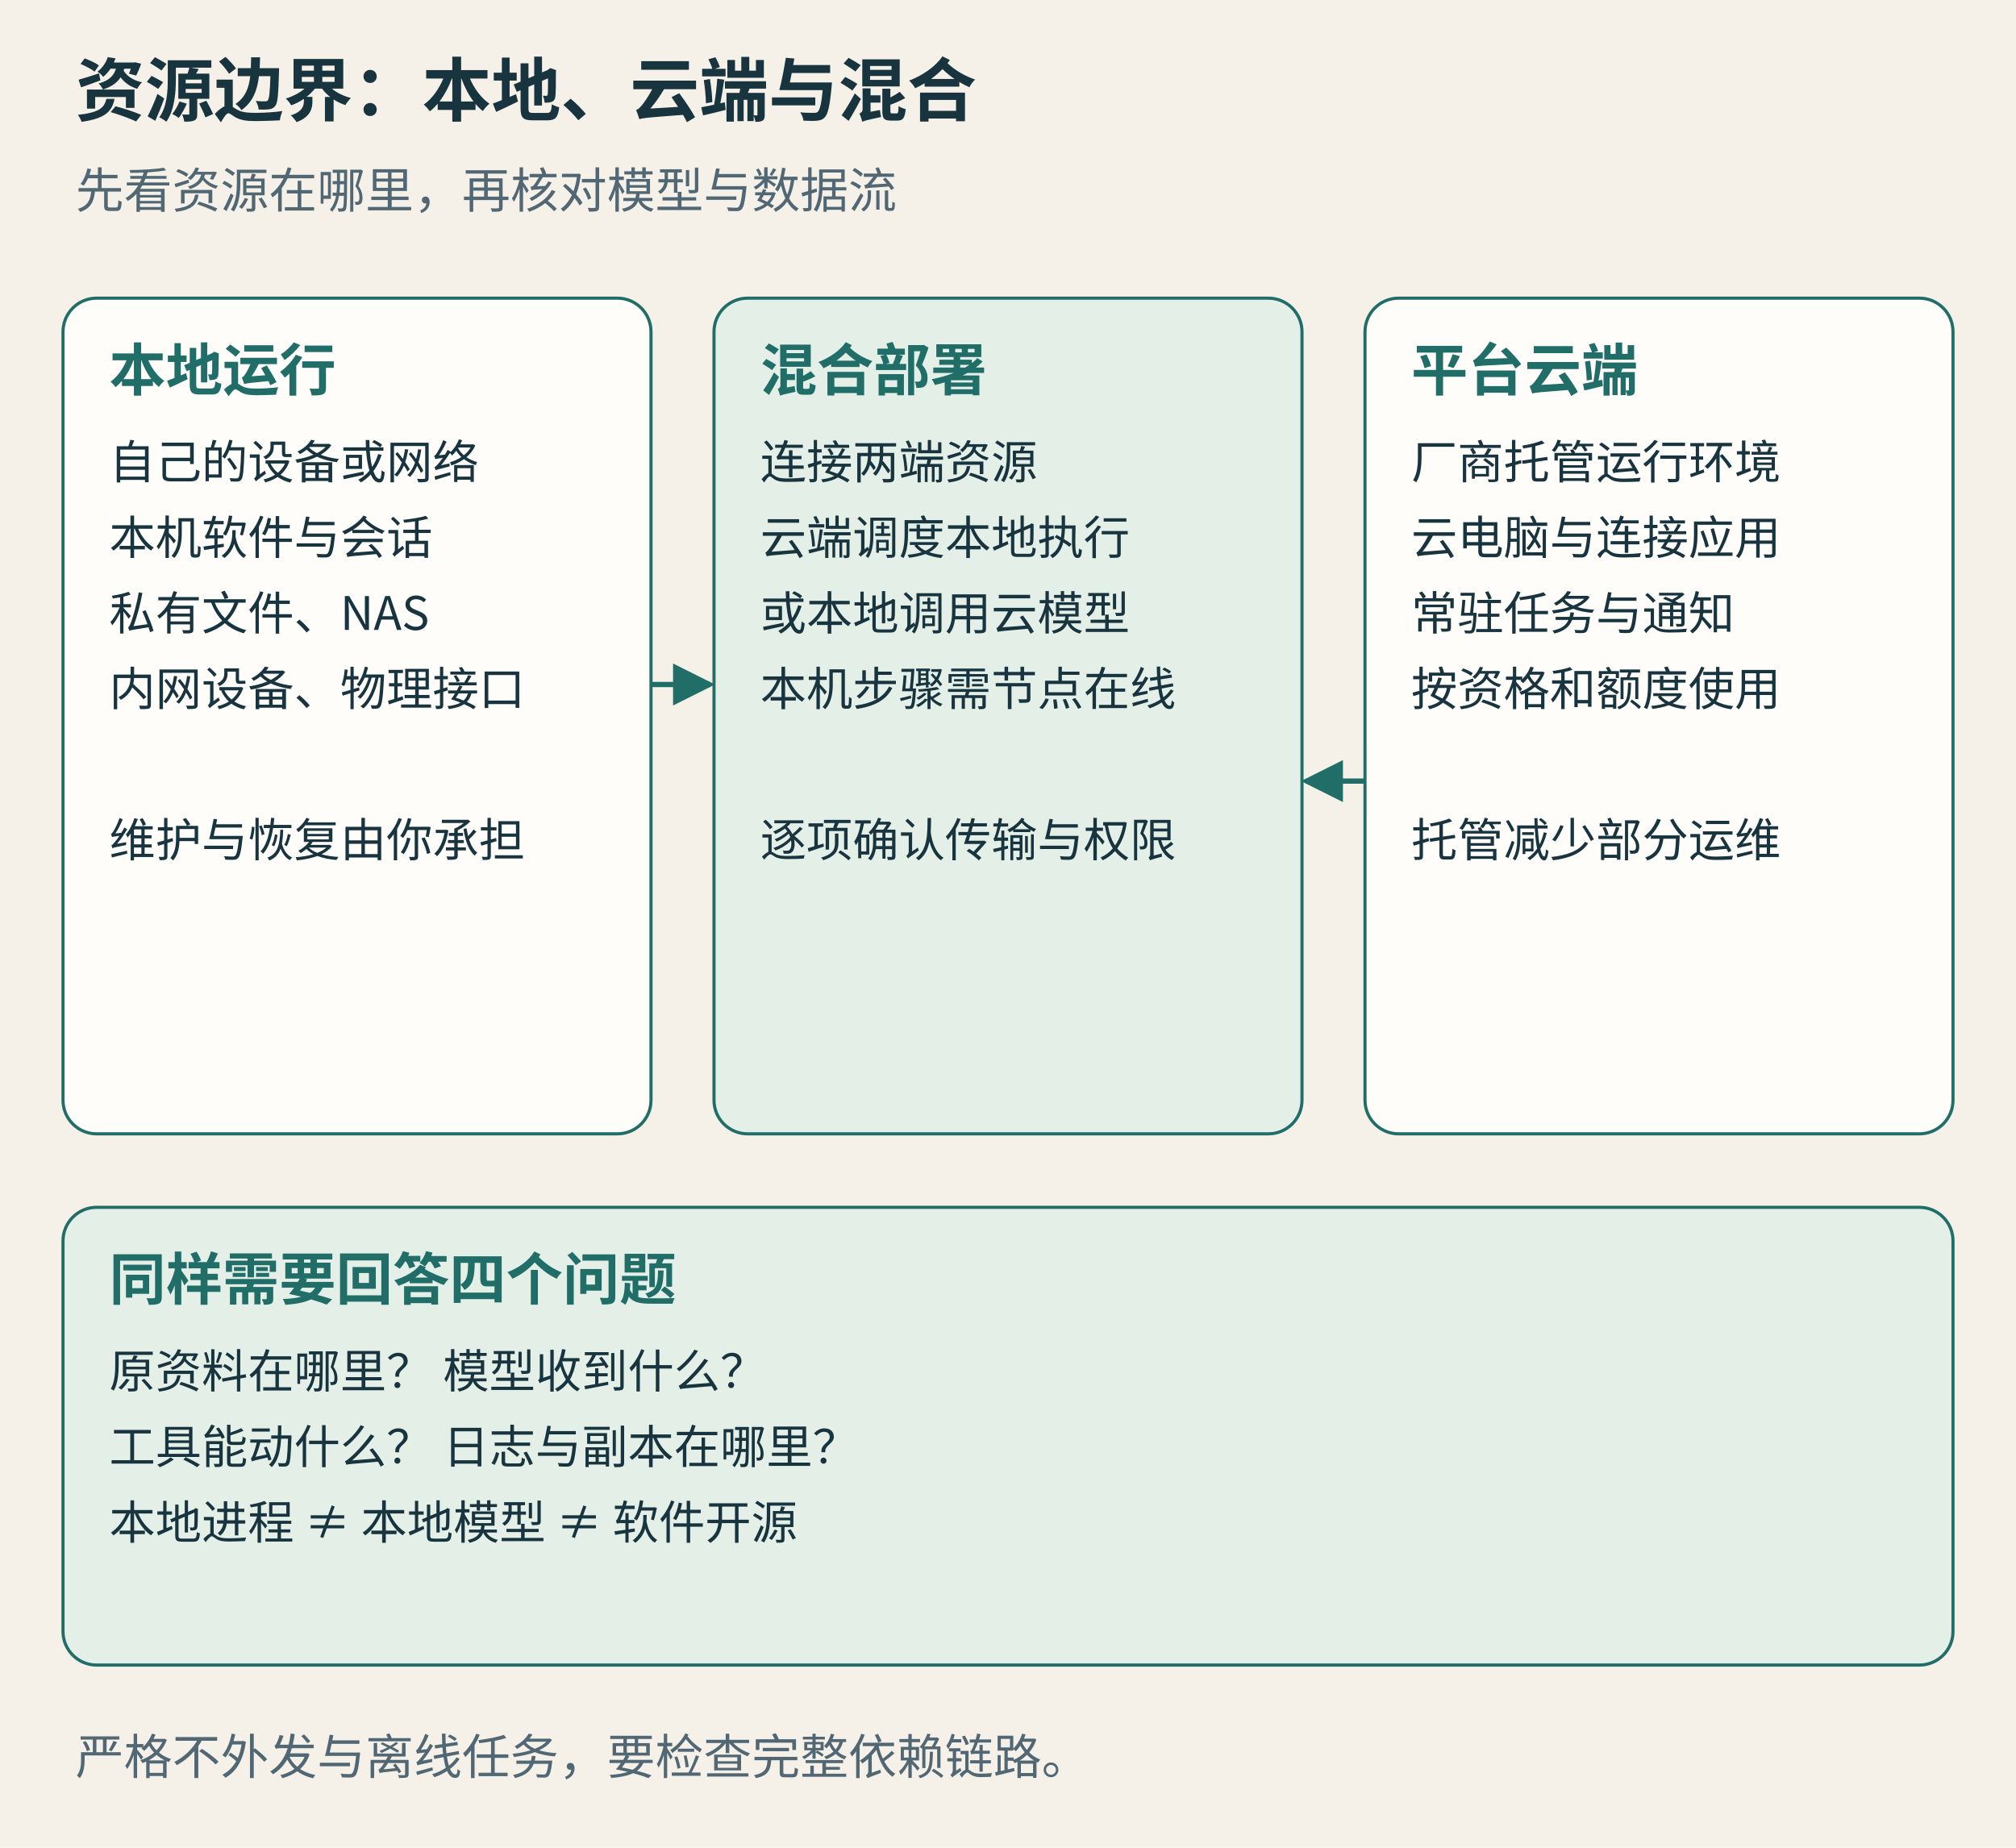
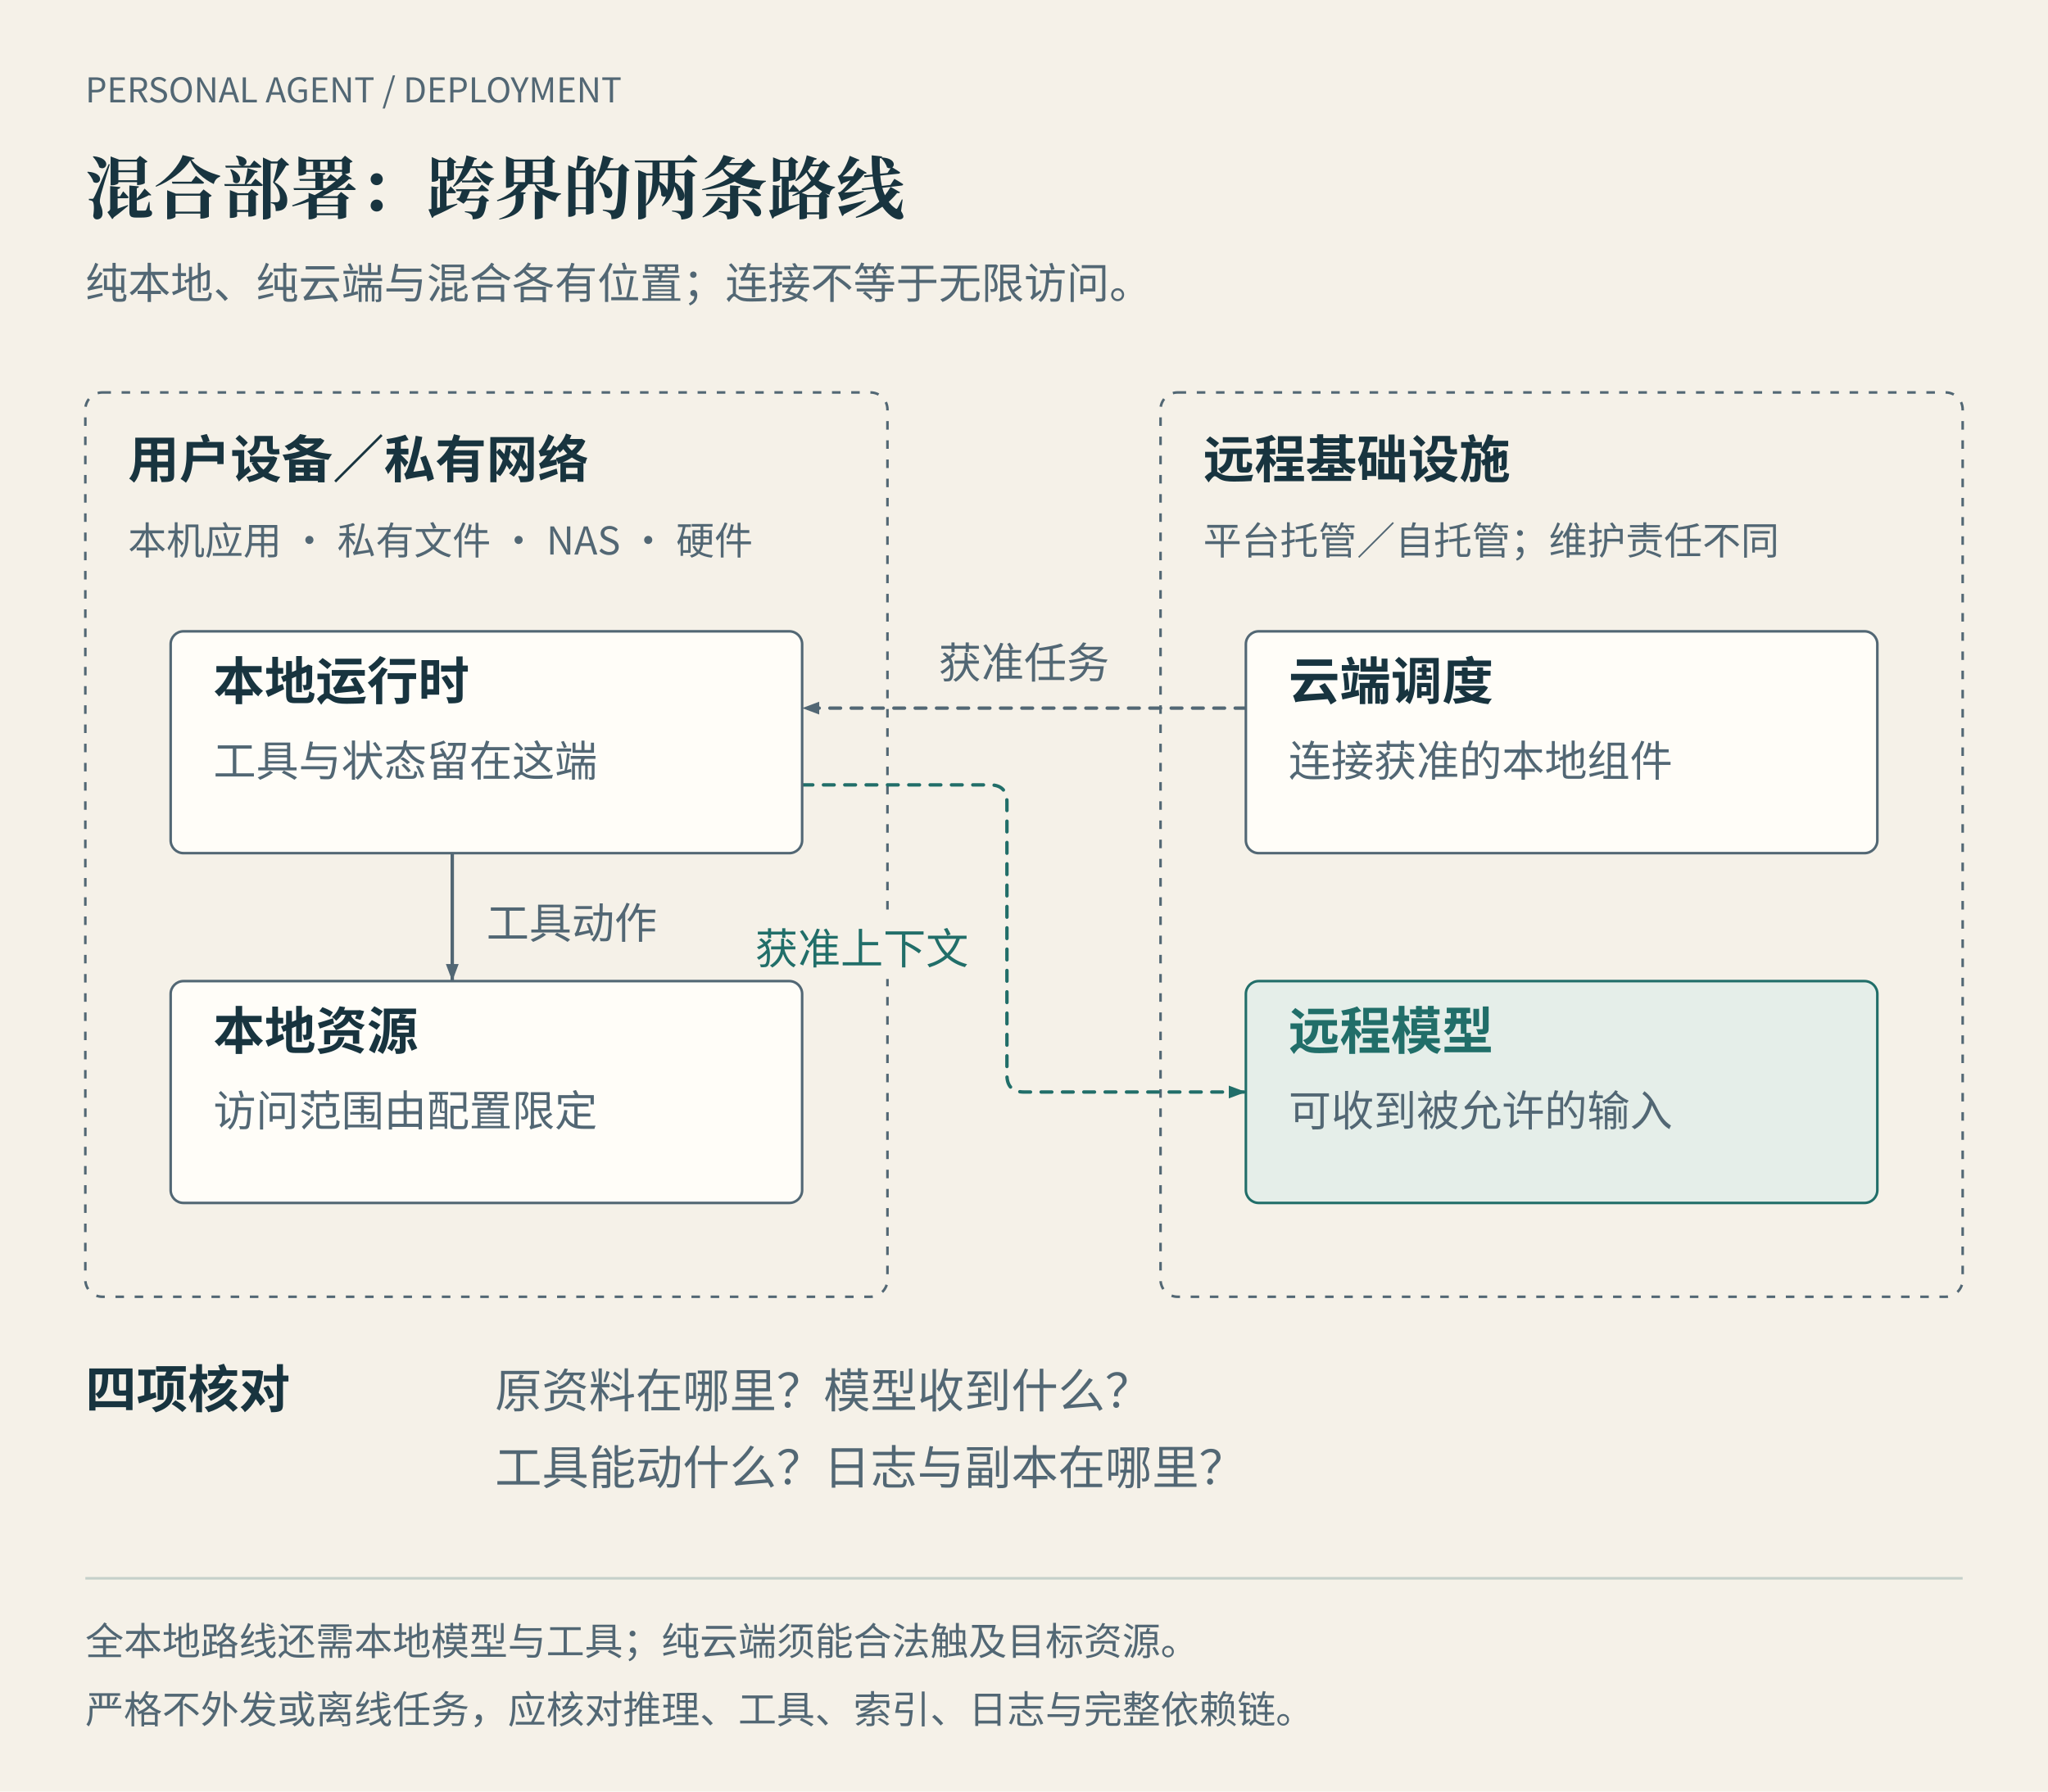
- <svg xmlns="http://www.w3.org/2000/svg" width="960" height="880" viewBox="0 0 960 880" role="img" aria-labelledby="title desc">
+ <svg xmlns="http://www.w3.org/2000/svg" width="960" height="840" viewBox="0 0 960 840" role="img" aria-labelledby="05-resource-boundaries-title 05-resource-boundaries-desc" id="d-05-resource-boundaries-root">
  <defs>
-     <marker id="arrow" markerWidth="8" markerHeight="8" refX="7" refY="4" orient="auto">
-       <path d="M0,0 L8,4 L0,8" fill="#216E69" />
+     <style>#d-05-resource-boundaries-root { color: #18343f; font-family: Noto Sans CJK SC, PingFang SC, Microsoft YaHei, sans-serif; }
+       #d-05-resource-boundaries-root .diagram-container { width:100%;overflow-x:auto }
+       #d-05-resource-boundaries-root .diagram-container { overflow:visible }</style>
+     <marker id="d-05-resource-boundaries-05-resource-boundaries-neutral" markerWidth="8" markerHeight="6" refX="8" refY="3" orient="auto" markerUnits="userSpaceOnUse">
+       <path d="M0 0 L8 3 L0 6 Z" fill="#526774" />
+     </marker>
+     <marker id="d-05-resource-boundaries-05-resource-boundaries-accent" markerWidth="8" markerHeight="6" refX="8" refY="3" orient="auto" markerUnits="userSpaceOnUse">
+       <path d="M0 0 L8 3 L0 6 Z" fill="#216e69" />
    </marker>
  </defs>
-   <rect width="960" height="880" fill="#F5F1E8" />
-   <g font-family="Noto Sans CJK SC, sans-serif" fill="#18343F">
-     <text x="36" y="55" font-size="33" font-weight="700" fill="#18343F">资源边界：本地、云端与混合</text>
-     <text x="36" y="99" font-size="23" font-weight="400" fill="#526774">先看资源在哪里，再核对模型与数据流</text>
-     <rect x="30" y="142" width="280" height="398" rx="16" fill="#FFFDFA" stroke="#216E69" stroke-width="1.5" />
-     <text x="52" y="186" font-size="27" font-weight="700" fill="#216E69">本地运行</text>
-     <text x="52" y="228" font-size="22" font-weight="400" fill="#18343F">自己的设备或网络</text>
-     <text x="52" y="264" font-size="22" font-weight="400" fill="#18343F">本机软件与会话</text>
-     <text x="52" y="300" font-size="22" font-weight="400" fill="#18343F">私有文件、NAS</text>
-     <text x="52" y="336" font-size="22" font-weight="400" fill="#18343F">内网设备、物理接口</text>
-     <text x="52" y="372" font-size="22" font-weight="400" fill="#18343F" />
-     <text x="52" y="408" font-size="22" font-weight="400" fill="#18343F">维护与恢复由你承担</text>
-     <rect x="340" y="142" width="280" height="398" rx="16" fill="#E4EFE7" stroke="#216E69" stroke-width="1.5" />
-     <text x="362" y="186" font-size="27" font-weight="700" fill="#216E69">混合部署</text>
-     <text x="362" y="228" font-size="22" font-weight="400" fill="#18343F">连接两端资源</text>
-     <text x="362" y="264" font-size="22" font-weight="400" fill="#18343F">云端调度本地执行</text>
-     <text x="362" y="300" font-size="22" font-weight="400" fill="#18343F">或本地调用云模型</text>
-     <text x="362" y="336" font-size="22" font-weight="400" fill="#18343F">本机步骤需节点在线</text>
-     <text x="362" y="372" font-size="22" font-weight="400" fill="#18343F" />
-     <text x="362" y="408" font-size="22" font-weight="400" fill="#18343F">逐项确认传输与权限</text>
-     <rect x="650" y="142" width="280" height="398" rx="16" fill="#FFFDFA" stroke="#216E69" stroke-width="1.5" />
-     <text x="672" y="186" font-size="27" font-weight="700" fill="#216E69">平台云端</text>
-     <text x="672" y="228" font-size="22" font-weight="400" fill="#18343F">厂商托管运行环境</text>
-     <text x="672" y="264" font-size="22" font-weight="400" fill="#18343F">云电脑与连接应用</text>
-     <text x="672" y="300" font-size="22" font-weight="400" fill="#18343F">常驻任务与通知</text>
-     <text x="672" y="336" font-size="22" font-weight="400" fill="#18343F">按资格和额度使用</text>
-     <text x="672" y="372" font-size="22" font-weight="400" fill="#18343F" />
-     <text x="672" y="408" font-size="22" font-weight="400" fill="#18343F">托管减少部分运维</text>
-     <path d="M310 326 L338 326" fill="none" stroke="#216E69" stroke-width="2.5" marker-end="url(#arrow)" />
-     <path d="M650 372 L622 372" fill="none" stroke="#216E69" stroke-width="2.5" marker-end="url(#arrow)" />
-     <rect x="30" y="575" width="900" height="218" rx="16" fill="#E4EFE7" stroke="#216E69" stroke-width="1.5" />
-     <text x="52" y="619" font-size="27" font-weight="700" fill="#216E69">同样需要回答四个问题</text>
-     <text x="52" y="661" font-size="22" font-weight="400" fill="#18343F">原资料在哪里？   模型收到什么？</text>
-     <text x="52" y="697" font-size="22" font-weight="400" fill="#18343F">工具能动什么？   日志与副本在哪里？</text>
-     <text x="52" y="733" font-size="22" font-weight="400" fill="#18343F">本地进程 ≠ 本地模型 ≠ 软件开源</text>
-     <text x="36" y="845" font-size="23" font-weight="400" fill="#526774">严格不外发与离线任务，要检查完整依赖链路。</text>
-   </g>
+   <rect x="0" y="0" width="960" height="840" rx="0" fill="#f5f1e8" stroke-width="1.2" />
+   <text x="40" y="48" fill="#526774" font-size="16" font-weight="400" font-family="Noto Sans CJK SC, PingFang SC, Microsoft YaHei, sans-serif" text-anchor="start">PERSONAL AGENT  /  DEPLOYMENT</text>
+   <text x="40" y="100" fill="#18343f" font-size="32" font-weight="600" font-family="Noto Serif CJK SC, Songti SC, serif" text-anchor="start">混合部署：跨界的两条路线</text>
+   <text x="40" y="140" fill="#526774" font-size="20" font-weight="400" font-family="Noto Sans CJK SC, PingFang SC, Microsoft YaHei, sans-serif" text-anchor="start">纯本地、纯云端与混合各有位置；连接不等于无限访问。</text>
+   <rect x="40" y="184" width="376" height="424" rx="8" fill="#f5f1e8" stroke="#526774" stroke-width="1.2" stroke-dasharray="4 5" />
+   <text x="60" y="224" fill="#18343f" font-size="24" font-weight="600" font-family="Noto Sans CJK SC, PingFang SC, Microsoft YaHei, sans-serif" text-anchor="start">用户设备／私有网络</text>
+   <text x="60" y="260" fill="#526774" font-size="18" font-weight="400" font-family="Noto Sans CJK SC, PingFang SC, Microsoft YaHei, sans-serif" text-anchor="start">本机应用 · 私有文件 · NAS · 硬件</text>
+   <rect x="544" y="184" width="376" height="424" rx="8" fill="#f5f1e8" stroke="#526774" stroke-width="1.2" stroke-dasharray="4 5" />
+   <text x="564" y="224" fill="#18343f" font-size="24" font-weight="600" font-family="Noto Sans CJK SC, PingFang SC, Microsoft YaHei, sans-serif" text-anchor="start">远程基础设施</text>
+   <text x="564" y="260" fill="#526774" font-size="18" font-weight="400" font-family="Noto Sans CJK SC, PingFang SC, Microsoft YaHei, sans-serif" text-anchor="start">平台托管／自托管；维护责任不同</text>
+   <path d="M584 332 H376" fill="none" stroke="#526774" stroke-width="1.6" stroke-linecap="round" stroke-linejoin="round" marker-end="url(#d-05-resource-boundaries-05-resource-boundaries-neutral)" stroke-dasharray="5 5" />
+   <path d="M212 400 V460" fill="none" stroke="#526774" stroke-width="1.6" stroke-linecap="round" stroke-linejoin="round" marker-end="url(#d-05-resource-boundaries-05-resource-boundaries-neutral)" />
+   <path d="M376 368 H464 Q472 368 472 376 V504 Q472 512 480 512 H584" fill="none" stroke="#216e69" stroke-width="1.6" stroke-linecap="round" stroke-linejoin="round" marker-end="url(#d-05-resource-boundaries-05-resource-boundaries-accent)" stroke-dasharray="5 5" />
+   <rect x="432.0" y="297" width="96" height="28" rx="0" fill="#f5f1e8" stroke-width="1.2" />
+   <text x="480" y="318" fill="#526774" font-size="20" font-weight="400" font-family="Noto Sans CJK SC, PingFang SC, Microsoft YaHei, sans-serif" text-anchor="middle">获准任务</text>
+   <rect x="346.0" y="431" width="116" height="28" rx="0" fill="#f5f1e8" stroke-width="1.2" />
+   <text x="404" y="452" fill="#216e69" font-size="20" font-weight="400" font-family="Noto Sans CJK SC, PingFang SC, Microsoft YaHei, sans-serif" text-anchor="middle">获准上下文</text>
+   <rect x="220.0" y="419" width="96" height="28" rx="0" fill="#f5f1e8" stroke-width="1.2" />
+   <text x="268" y="440" fill="#526774" font-size="20" font-weight="400" font-family="Noto Sans CJK SC, PingFang SC, Microsoft YaHei, sans-serif" text-anchor="middle">工具动作</text>
+   <rect x="80" y="296" width="296" height="104" rx="6" fill="#fffdf8" stroke="#526774" stroke-width="1.2" />
+   <text x="100" y="328" fill="#18343f" font-size="24" font-weight="600" font-family="Noto Sans CJK SC, PingFang SC, Microsoft YaHei, sans-serif" text-anchor="start">本地运行时</text>
+   <text x="100" y="364" fill="#526774" font-size="20" font-weight="400" font-family="Noto Sans CJK SC, PingFang SC, Microsoft YaHei, sans-serif" text-anchor="start">工具与状态留在这端</text>
+   <rect x="80" y="460" width="296" height="104" rx="6" fill="#fffdf8" stroke="#526774" stroke-width="1.2" />
+   <text x="100" y="492" fill="#18343f" font-size="24" font-weight="600" font-family="Noto Sans CJK SC, PingFang SC, Microsoft YaHei, sans-serif" text-anchor="start">本地资源</text>
+   <text x="100" y="528" fill="#526774" font-size="20" font-weight="400" font-family="Noto Sans CJK SC, PingFang SC, Microsoft YaHei, sans-serif" text-anchor="start">访问范围由配置限定</text>
+   <rect x="584" y="296" width="296" height="104" rx="6" fill="#fffdf8" stroke="#526774" stroke-width="1.2" />
+   <text x="604" y="328" fill="#18343f" font-size="24" font-weight="600" font-family="Noto Sans CJK SC, PingFang SC, Microsoft YaHei, sans-serif" text-anchor="start">云端调度</text>
+   <text x="604" y="364" fill="#526774" font-size="20" font-weight="400" font-family="Noto Sans CJK SC, PingFang SC, Microsoft YaHei, sans-serif" text-anchor="start">连接获准的本地组件</text>
+   <rect x="584" y="460" width="296" height="104" rx="6" fill="#e5eee9" stroke="#216e69" stroke-width="1.2" />
+   <text x="604" y="492" fill="#216e69" font-size="24" font-weight="600" font-family="Noto Sans CJK SC, PingFang SC, Microsoft YaHei, sans-serif" text-anchor="start">远程模型</text>
+   <text x="604" y="528" fill="#526774" font-size="20" font-weight="400" font-family="Noto Sans CJK SC, PingFang SC, Microsoft YaHei, sans-serif" text-anchor="start">可收到被允许的输入</text>
+   <text x="40" y="660" fill="#18343f" font-size="24" font-weight="600" font-family="Noto Sans CJK SC, PingFang SC, Microsoft YaHei, sans-serif" text-anchor="start">四项核对</text>
+   <text x="232" y="660" fill="#526774" font-size="22" font-weight="400" font-family="Noto Sans CJK SC, PingFang SC, Microsoft YaHei, sans-serif" text-anchor="start">原资料在哪里？模型收到什么？</text>
+   <text x="232" y="696" fill="#526774" font-size="22" font-weight="400" font-family="Noto Sans CJK SC, PingFang SC, Microsoft YaHei, sans-serif" text-anchor="start">工具能动什么？日志与副本在哪里？</text>
+   <line x1="40" y1="740" x2="920" y2="740" stroke="#c5d0ca" stroke-width="1.2" />
+   <text x="40" y="776" fill="#526774" font-size="18" font-weight="400" font-family="Noto Sans CJK SC, PingFang SC, Microsoft YaHei, sans-serif" text-anchor="start">全本地路线还需本地模型与工具；纯云端须能合法触及目标资源。</text>
+   <text x="40" y="808" fill="#526774" font-size="18" font-weight="400" font-family="Noto Sans CJK SC, PingFang SC, Microsoft YaHei, sans-serif" text-anchor="start">严格不外发或离线任务，应核对推理、工具、索引、日志与完整依赖链。</text>
</svg>
